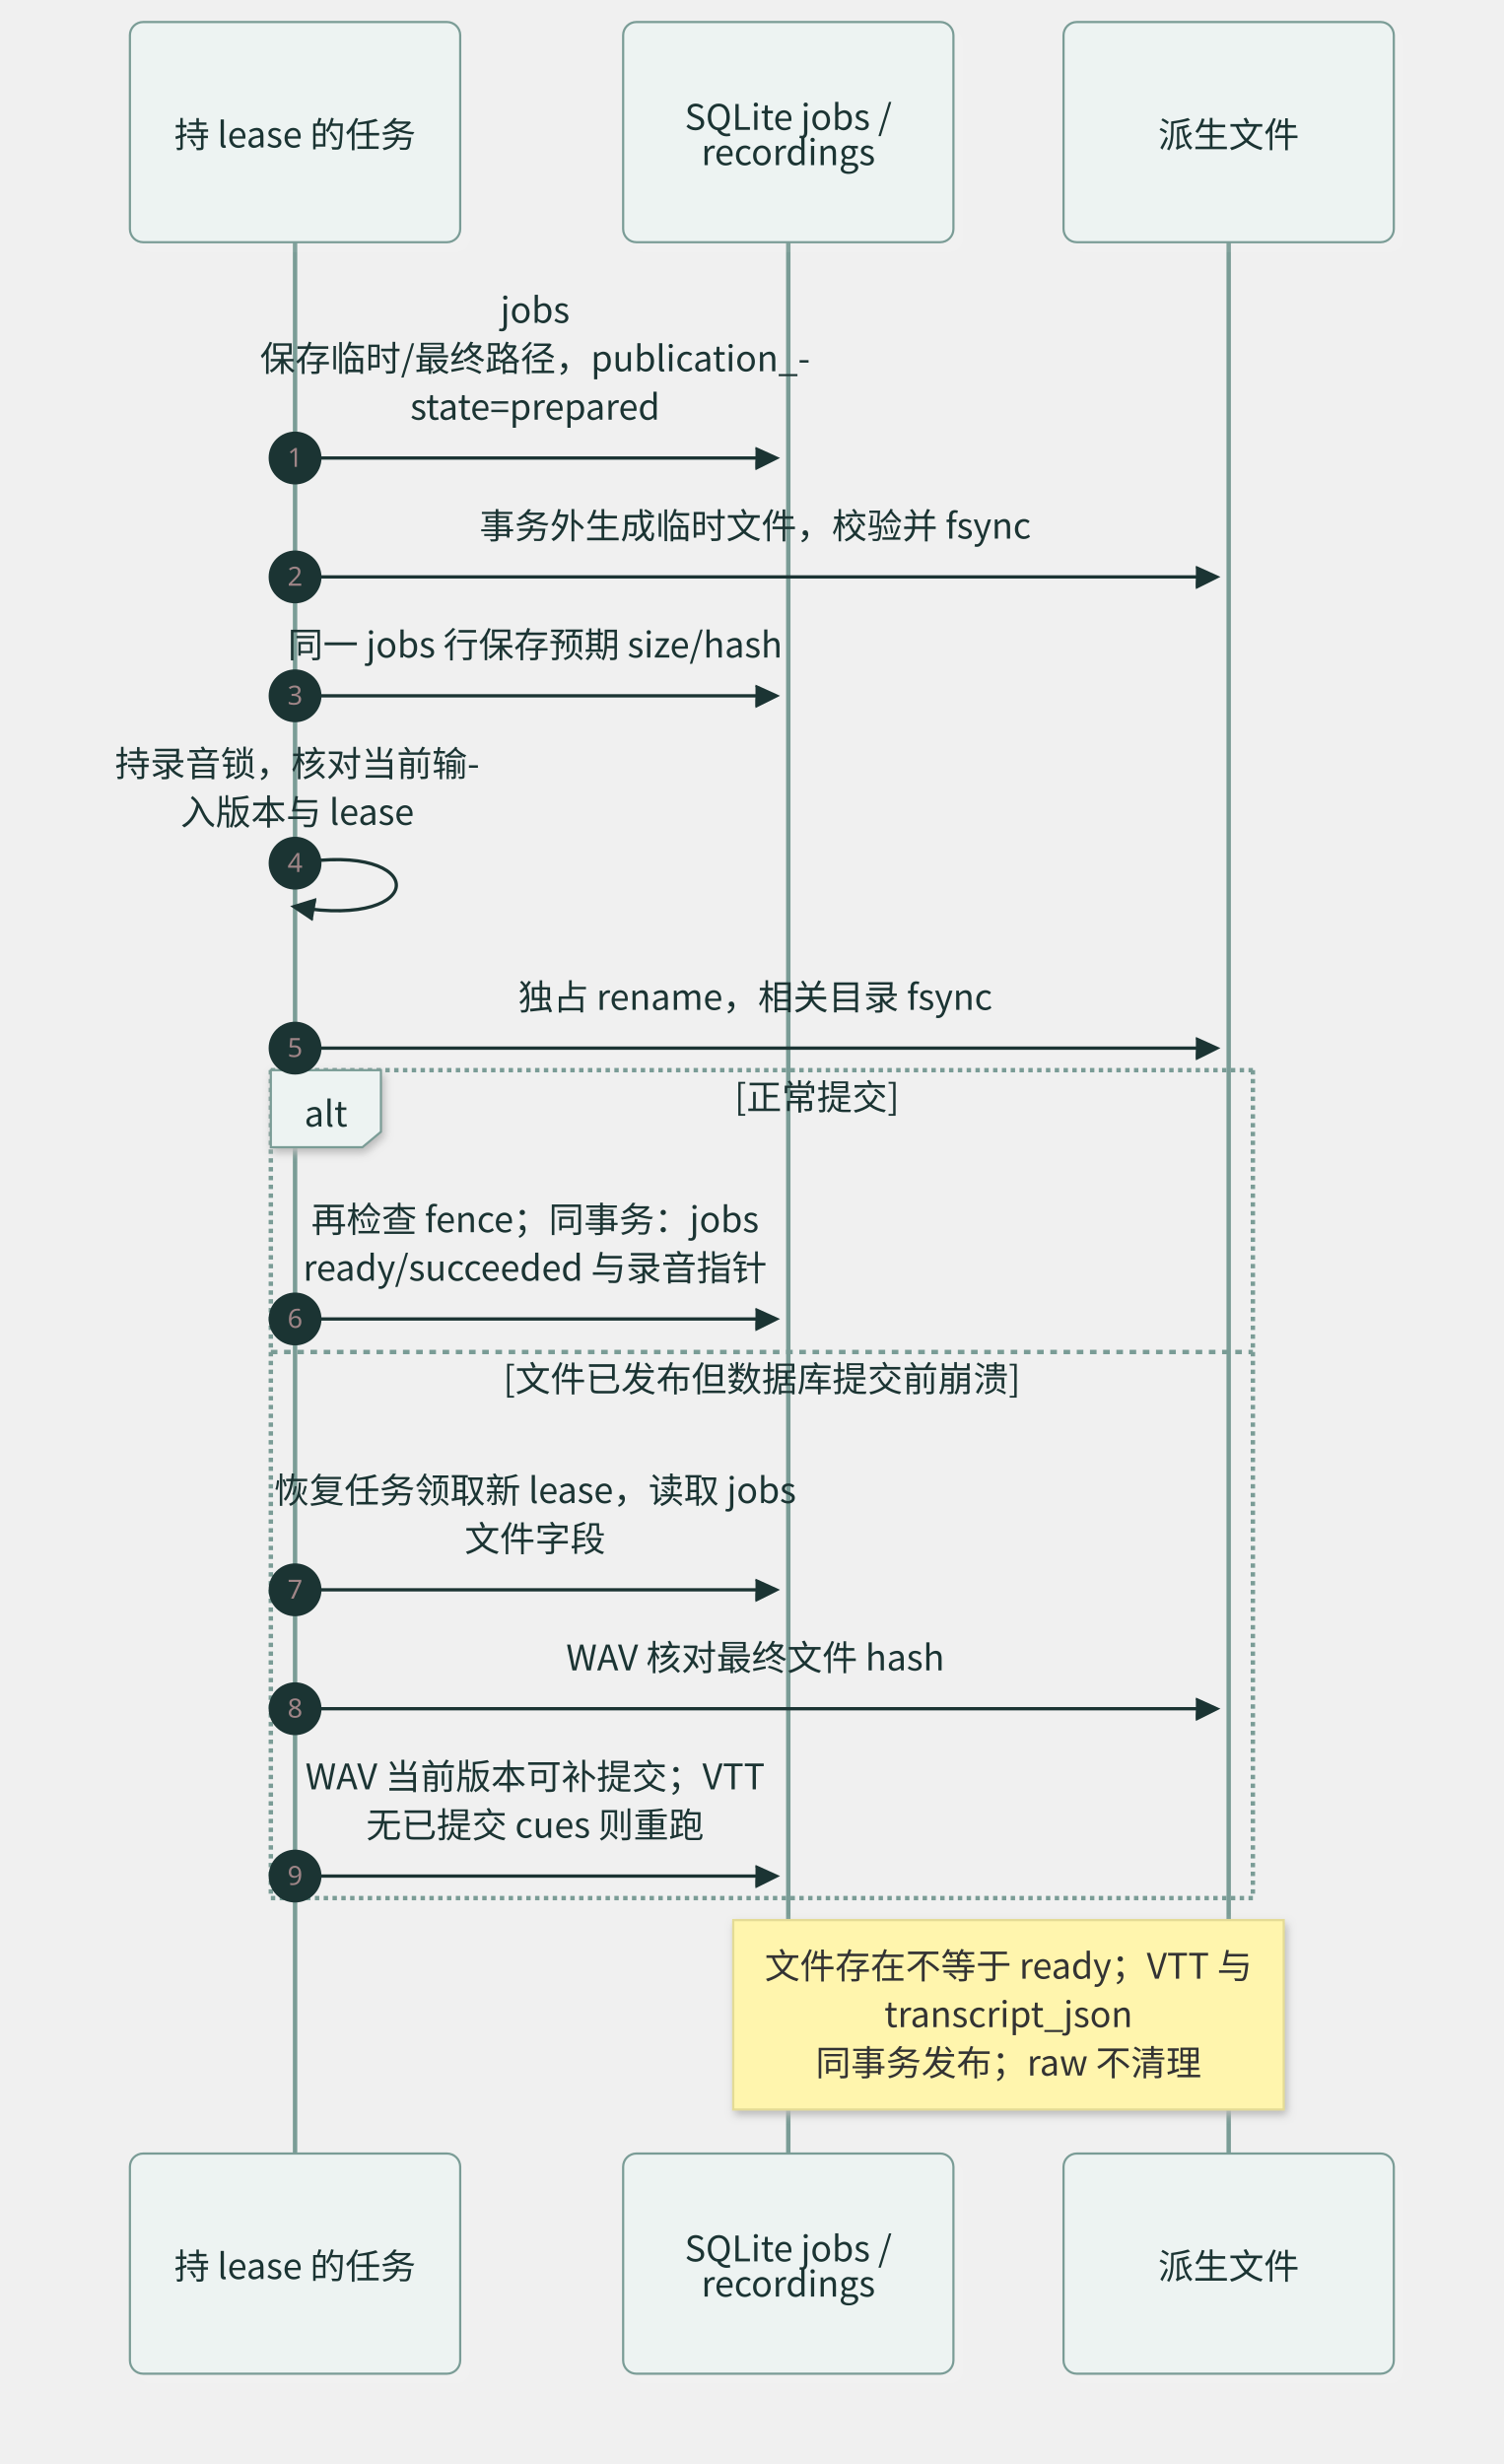
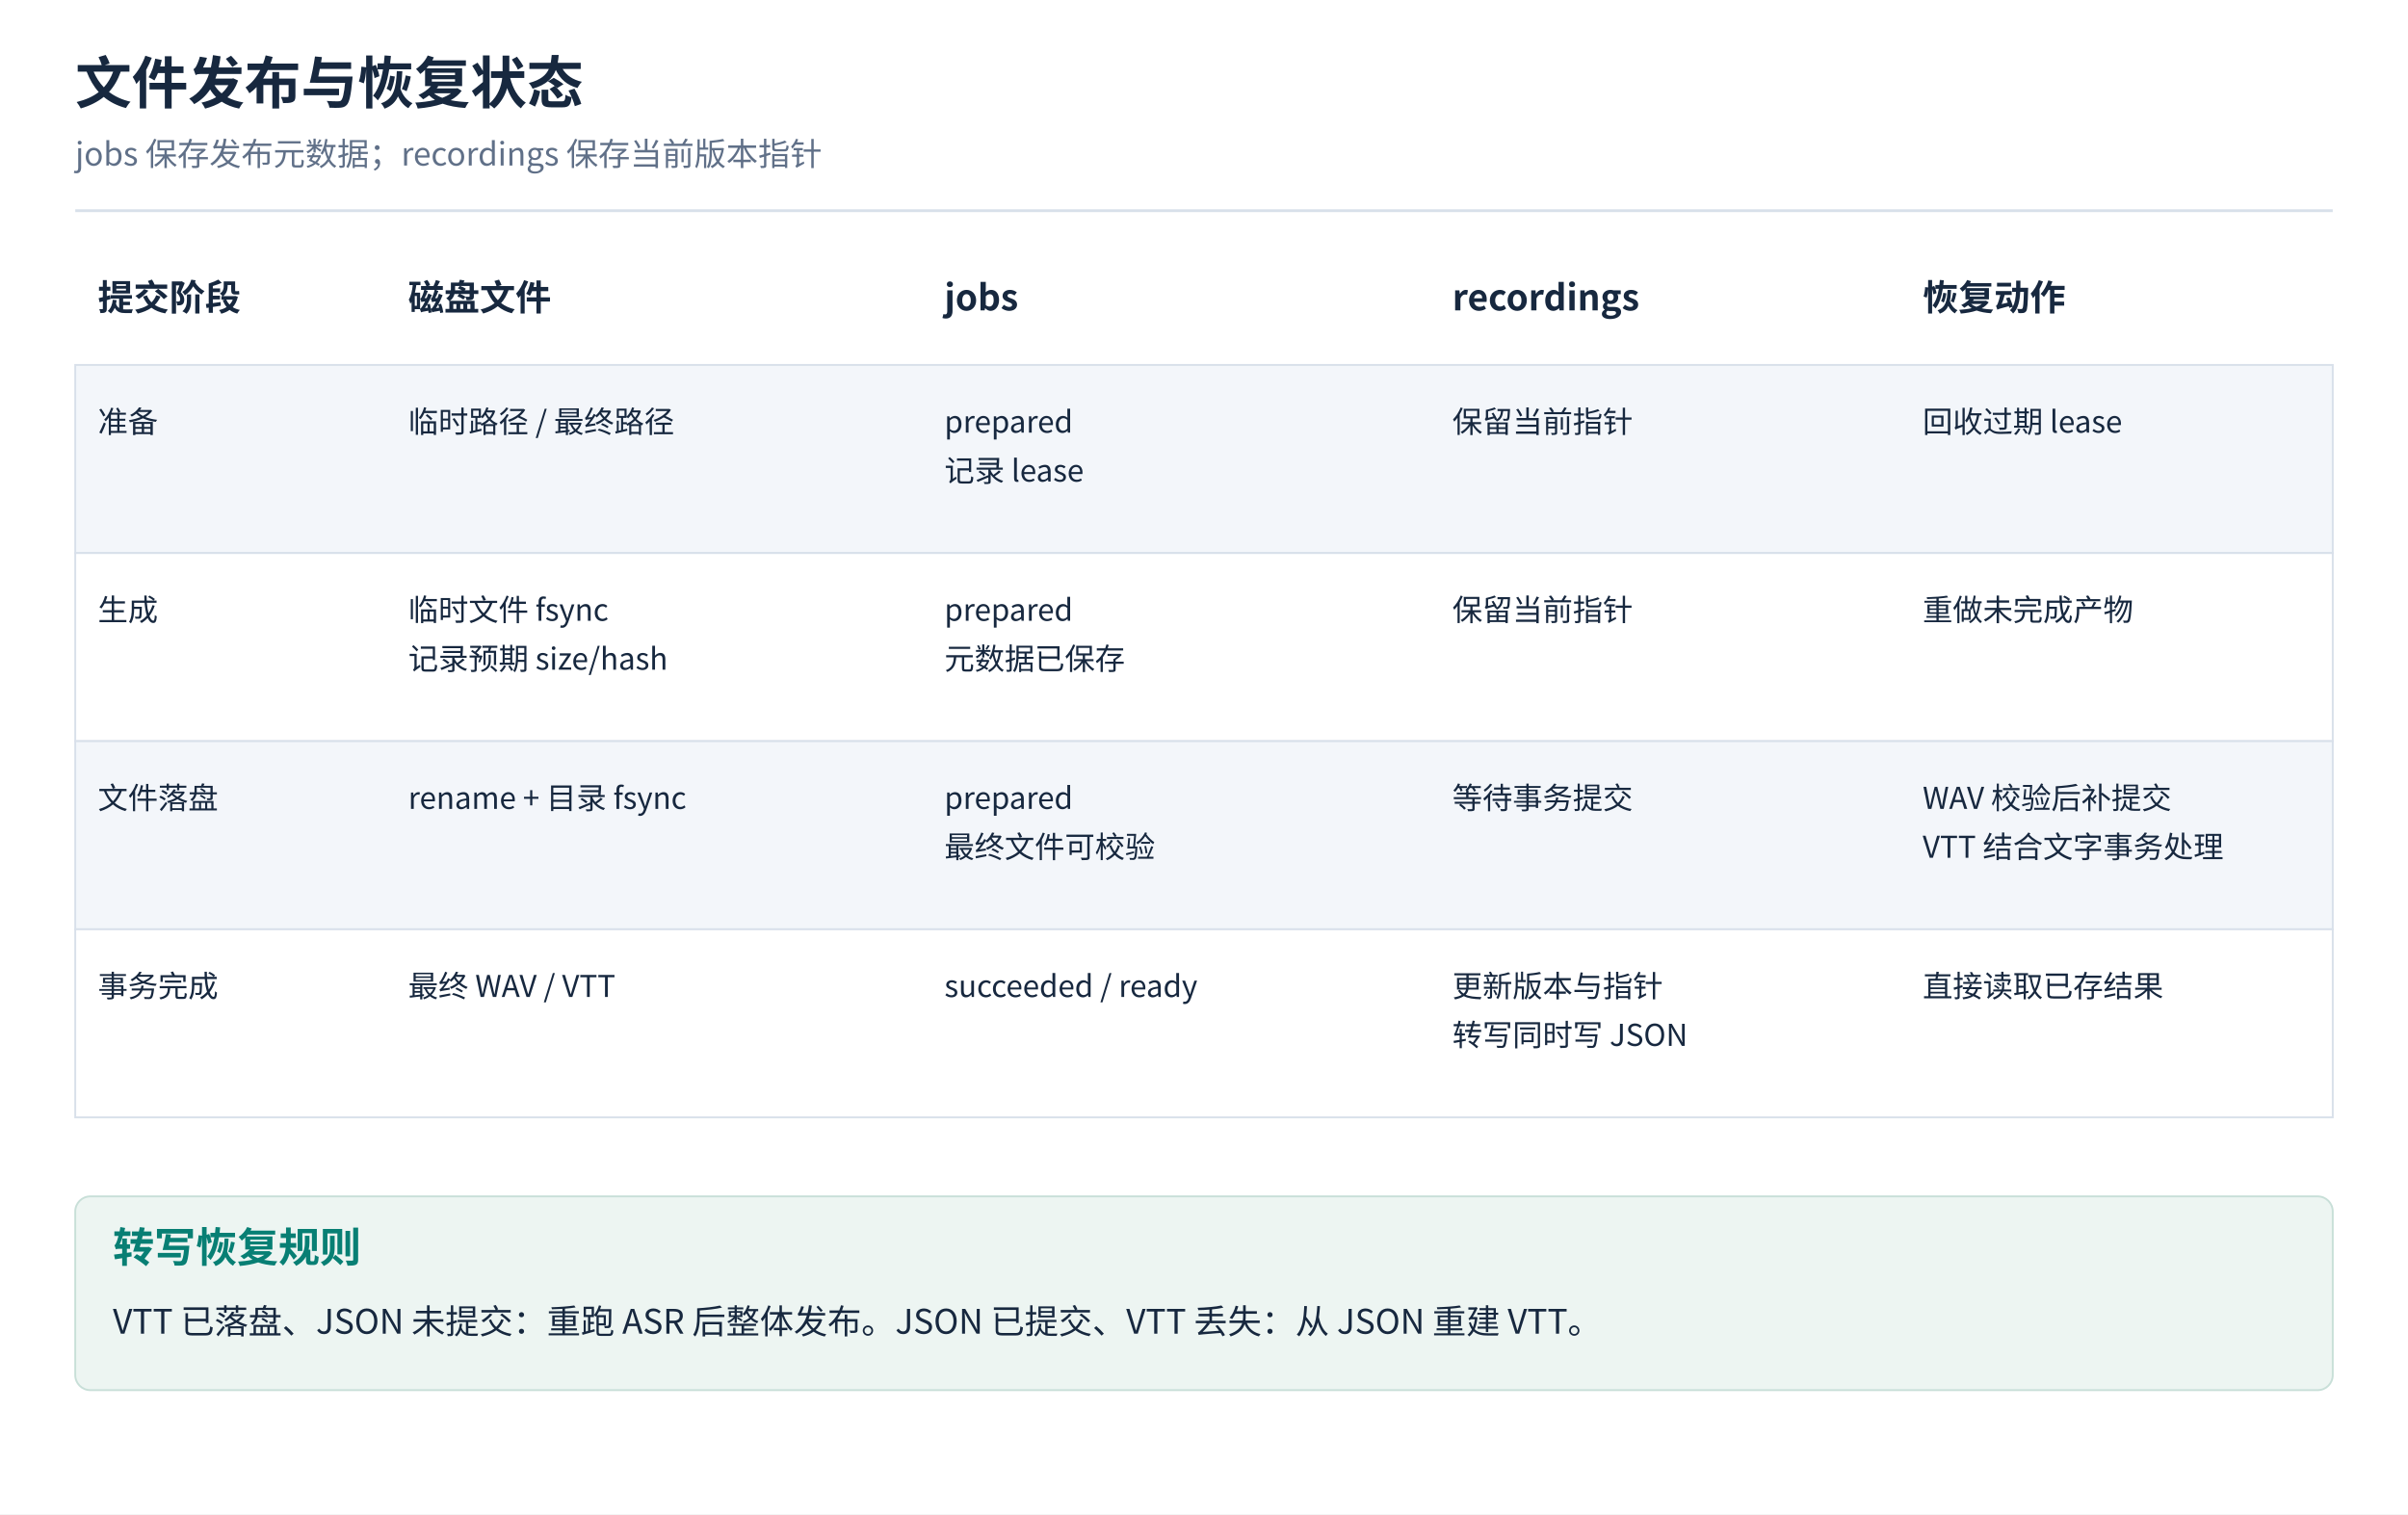
- <svg xmlns="http://www.w3.org/2000/svg" id="my-svg" width="100%" style="max-width: 683px; background-color: white;" viewBox="-59 -10 683 1119" role="graphics-document document" aria-roledescription="sequence">
-   <g>
-     <rect x="424" y="968" fill="#eaeaea" stroke="#666" width="150" height="100" name="F" rx="6" ry="6" class="actor actor-bottom" data-look="neo" filter="url(#my-svg-drop-shadow)" />
-     <text x="499" y="1018" dominant-baseline="central" alignment-baseline="central" class="actor actor-box" style="text-anchor: middle; font-size: 16px; font-weight: 400;">
-       <tspan x="499" dy="0">派生文件</tspan>
-     </text>
+ <svg xmlns="http://www.w3.org/2000/svg" width="1280" height="805" viewBox="0 0 1280 805">
+   <rect width="1280" height="100%" fill="white" />
+   <g font-family="PingFang SC,Microsoft YaHei,Noto Sans CJK SC,Arial,sans-serif">
+     <text x="40" y="55" font-size="30" font-weight="600" fill="#17283f">文件发布与恢复状态</text>
+     <text x="40" y="88" font-size="17" font-weight="400" fill="#607088">jobs 保存发布元数据；recordings 保存当前版本指针</text>
+     <line x1="40" y1="112" x2="1240" y2="112" stroke="#d8e0ea" stroke-width="1.5" />
+     <text x="52" y="165" font-size="19" font-weight="600" fill="#17283f">提交阶段</text>
+     <text x="217" y="165" font-size="19" font-weight="600" fill="#17283f">磁盘文件</text>
+     <text x="502" y="165" font-size="19" font-weight="600" fill="#17283f">jobs</text>
+     <text x="772" y="165" font-size="19" font-weight="600" fill="#17283f">recordings</text>
+     <text x="1022" y="165" font-size="19" font-weight="600" fill="#17283f">恢复动作</text>
+     <rect x="40" y="194" width="1200" height="100" rx="0" fill="#f3f6fa" stroke="#d8e0ea" />
+     <text x="52" y="230" font-size="16" font-weight="400" fill="#17283f">准备</text>
+     <text x="217" y="230" font-size="16" font-weight="400" fill="#17283f">临时路径 / 最终路径</text>
+     <text x="502" y="230" font-size="16" font-weight="400" fill="#17283f">prepared</text>
+     <text x="502" y="256" font-size="16" font-weight="400" fill="#17283f">记录 lease</text>
+     <text x="772" y="230" font-size="16" font-weight="400" fill="#17283f">保留当前指针</text>
+     <text x="1022" y="230" font-size="16" font-weight="400" fill="#17283f">回收过期 lease</text>
+     <rect x="40" y="294" width="1200" height="100" rx="0" fill="white" stroke="#d8e0ea" />
+     <text x="52" y="330" font-size="16" font-weight="400" fill="#17283f">生成</text>
+     <text x="217" y="330" font-size="16" font-weight="400" fill="#17283f">临时文件 fsync</text>
+     <text x="217" y="356" font-size="16" font-weight="400" fill="#17283f">记录预期 size/hash</text>
+     <text x="502" y="330" font-size="16" font-weight="400" fill="#17283f">prepared</text>
+     <text x="502" y="356" font-size="16" font-weight="400" fill="#17283f">元数据已保存</text>
+     <text x="772" y="330" font-size="16" font-weight="400" fill="#17283f">保留当前指针</text>
+     <text x="1022" y="330" font-size="16" font-weight="400" fill="#17283f">重做未完成产物</text>
+     <rect x="40" y="394" width="1200" height="100" rx="0" fill="#f3f6fa" stroke="#d8e0ea" />
+     <text x="52" y="430" font-size="16" font-weight="400" fill="#17283f">文件落盘</text>
+     <text x="217" y="430" font-size="16" font-weight="400" fill="#17283f">rename + 目录 fsync</text>
+     <text x="502" y="430" font-size="16" font-weight="400" fill="#17283f">prepared</text>
+     <text x="502" y="456" font-size="16" font-weight="400" fill="#17283f">最终文件可校验</text>
+     <text x="772" y="430" font-size="16" font-weight="400" fill="#17283f">等待事务提交</text>
+     <text x="1022" y="430" font-size="16" font-weight="400" fill="#17283f">WAV 校验后补提交</text>
+     <text x="1022" y="456" font-size="16" font-weight="400" fill="#17283f">VTT 结合文字事务处理</text>
+     <rect x="40" y="494" width="1200" height="100" rx="0" fill="white" stroke="#d8e0ea" />
+     <text x="52" y="530" font-size="16" font-weight="400" fill="#17283f">事务完成</text>
+     <text x="217" y="530" font-size="16" font-weight="400" fill="#17283f">最终 WAV / VTT</text>
+     <text x="502" y="530" font-size="16" font-weight="400" fill="#17283f">succeeded / ready</text>
+     <text x="772" y="530" font-size="16" font-weight="400" fill="#17283f">更新版本与指针</text>
+     <text x="772" y="556" font-size="16" font-weight="400" fill="#17283f">转写同时写 JSON</text>
+     <text x="1022" y="530" font-size="16" font-weight="400" fill="#17283f">直接读取已存结果</text>
+     <rect x="40" y="636" width="1200" height="103" rx="8" fill="#edf5f2" stroke="#c8dfd8" />
+     <text x="60" y="671" font-size="22" font-weight="600" fill="#087f74">转写恢复规则</text>
+     <text x="60" y="709" font-size="18" font-weight="400" fill="#17283f">VTT 已落盘、JSON 未提交：重跑 ASR 后整体发布。JSON 已提交、VTT 丢失：从 JSON 重建 VTT。</text>
  </g>
-   <g>
-     <rect x="224" y="968" fill="#eaeaea" stroke="#666" width="150" height="100" name="B" rx="6" ry="6" class="actor actor-bottom" data-look="neo" filter="url(#my-svg-drop-shadow)" />
-     <text x="299" y="1018" dominant-baseline="central" alignment-baseline="central" class="actor actor-box" style="text-anchor: middle; font-size: 16px; font-weight: 400;">
-       <tspan x="299" dy="-8">SQLite jobs /</tspan>
-     </text>
-     <text x="299" y="1018" dominant-baseline="central" alignment-baseline="central" class="actor actor-box" style="text-anchor: middle; font-size: 16px; font-weight: 400;">
-       <tspan x="299" dy="8">recordings</tspan>
-     </text>
-   </g>
-   <g>
-     <rect x="0" y="968" fill="#eaeaea" stroke="#666" width="150" height="100" name="J" rx="6" ry="6" class="actor actor-bottom" data-look="neo" filter="url(#my-svg-drop-shadow)" />
-     <text x="75" y="1018" dominant-baseline="central" alignment-baseline="central" class="actor actor-box" style="text-anchor: middle; font-size: 16px; font-weight: 400;">
-       <tspan x="75" dy="0">持 lease 的任务</tspan>
-     </text>
-   </g>
-   <g>
-     <line id="actor2" x1="499" y1="100" x2="499" y2="968" class="actor-line 200" stroke-width="0.5px" stroke="#999" name="F" data-et="life-line" data-id="F" />
-     <g id="root-2" data-look="neo" data-et="participant" data-type="participant" data-id="F">
-       <rect x="424" y="0" fill="#eaeaea" stroke="#666" width="150" height="100" name="F" rx="6" ry="6" class="actor actor-top" data-look="neo" filter="url(#my-svg-drop-shadow)" />
-       <text x="499" y="50" dominant-baseline="central" alignment-baseline="central" class="actor actor-box" style="text-anchor: middle; font-size: 16px; font-weight: 400;">
-         <tspan x="499" dy="0">派生文件</tspan>
-       </text>
-     </g>
-   </g>
-   <g>
-     <line id="actor1" x1="299" y1="100" x2="299" y2="968" class="actor-line 200" stroke-width="0.5px" stroke="#999" name="B" data-et="life-line" data-id="B" />
-     <g id="root-1" data-look="neo" data-et="participant" data-type="participant" data-id="B">
-       <rect x="224" y="0" fill="#eaeaea" stroke="#666" width="150" height="100" name="B" rx="6" ry="6" class="actor actor-top" data-look="neo" filter="url(#my-svg-drop-shadow)" />
-       <text x="299" y="50" dominant-baseline="central" alignment-baseline="central" class="actor actor-box" style="text-anchor: middle; font-size: 16px; font-weight: 400;">
-         <tspan x="299" dy="-8">SQLite jobs /</tspan>
-       </text>
-       <text x="299" y="50" dominant-baseline="central" alignment-baseline="central" class="actor actor-box" style="text-anchor: middle; font-size: 16px; font-weight: 400;">
-         <tspan x="299" dy="8">recordings</tspan>
-       </text>
-     </g>
-   </g>
-   <g>
-     <line id="actor0" x1="75" y1="100" x2="75" y2="968" class="actor-line 200" stroke-width="0.5px" stroke="#999" name="J" data-et="life-line" data-id="J" />
-     <g id="root-0" data-look="neo" data-et="participant" data-type="participant" data-id="J">
-       <rect x="0" y="0" fill="#eaeaea" stroke="#666" width="150" height="100" name="J" rx="6" ry="6" class="actor actor-top" data-look="neo" filter="url(#my-svg-drop-shadow)" />
-       <text x="75" y="50" dominant-baseline="central" alignment-baseline="central" class="actor actor-box" style="text-anchor: middle; font-size: 16px; font-weight: 400;">
-         <tspan x="75" dy="0">持 lease 的任务</tspan>
-       </text>
-     </g>
-   </g>
-   <style>#my-svg{font-family:PingFang SC,Microsoft YaHei,Noto Sans CJK SC,Arial,sans-serif;font-size:16px;fill:#1b3433;}@keyframes edge-animation-frame{from{stroke-dashoffset:0;}}@keyframes dash{to{stroke-dashoffset:0;}}#my-svg .edge-animation-slow{stroke-dasharray:9,5!important;stroke-dashoffset:900;animation:dash 50s linear infinite;stroke-linecap:round;}#my-svg .edge-animation-fast{stroke-dasharray:9,5!important;stroke-dashoffset:900;animation:dash 20s linear infinite;stroke-linecap:round;}#my-svg .error-icon{fill:#ffffff;}#my-svg .error-text{fill:#000000;stroke:#000000;}#my-svg .edge-thickness-normal{stroke-width:1px;}#my-svg .edge-thickness-thick{stroke-width:3.5px;}#my-svg .edge-pattern-solid{stroke-dasharray:0;}#my-svg .edge-thickness-invisible{stroke-width:0;fill:none;}#my-svg .edge-pattern-dashed{stroke-dasharray:3;}#my-svg .edge-pattern-dotted{stroke-dasharray:2;}#my-svg .marker{fill:#607a78;stroke:#607a78;}#my-svg .marker.cross{stroke:#607a78;}#my-svg svg{font-family:PingFang SC,Microsoft YaHei,Noto Sans CJK SC,Arial,sans-serif;font-size:16px;}#my-svg p{margin:0;}#my-svg .actor{stroke:#7a9c96;fill:#edf3f2;stroke-width:1;}#my-svg rect.actor.outer-path[data-look="neo"]{filter:drop-shadow( 1px 2px 2px rgba(185,185,185,1));}#my-svg rect.note[data-look="neo"]{stroke:hsl(52.683, 60%, 73.922%);fill:#fff5ad;filter:drop-shadow( 1px 2px 2px rgba(185,185,185,1));}#my-svg text.actor&gt;tspan{fill:#1b3433;stroke:none;}#my-svg .actor-line{stroke:#7a9c96;}#my-svg .innerArc{stroke-width:1.5;stroke-dasharray:none;}#my-svg .messageLine0{stroke-width:1.5;stroke-dasharray:none;stroke:#1b3433;}#my-svg .messageLine1{stroke-width:1.5;stroke-dasharray:2,2;stroke:#1b3433;}#my-svg [id$="-arrowhead"] path{fill:#1b3433;stroke:#1b3433;}#my-svg .sequenceNumber{fill:#9f8587;}#my-svg [id$="-sequencenumber"]{fill:#1b3433;}#my-svg [id$="-crosshead"] path{fill:#1b3433;stroke:#1b3433;}#my-svg .messageText{fill:#1b3433;stroke:none;}#my-svg .labelBox{stroke:#7a9c96;fill:#edf3f2;filter:drop-shadow( 1px 2px 2px rgba(185,185,185,1));}#my-svg .labelText,#my-svg .labelText&gt;tspan{fill:#1b3433;stroke:none;}#my-svg .loopText,#my-svg .loopText&gt;tspan{fill:#1b3433;stroke:none;}#my-svg .sectionTitle,#my-svg .sectionTitle&gt;tspan{fill:#1b3433;stroke:none;}#my-svg .loopLine{stroke-width:2px;stroke-dasharray:2,2;stroke:#7a9c96;fill:#7a9c96;}#my-svg .note{stroke:hsl(52.683, 60%, 73.922%);fill:#fff5ad;}#my-svg .noteText,#my-svg .noteText&gt;tspan{fill:#333;stroke:none;}#my-svg .activation0{fill:#f4f7f9;stroke:hsl(204, 29.412%, 86.667%);}#my-svg .activation1{fill:#f4f7f9;stroke:hsl(204, 29.412%, 86.667%);}#my-svg .activation2{fill:#f4f7f9;stroke:hsl(204, 29.412%, 86.667%);}#my-svg .actorPopupMenu{position:absolute;}#my-svg .actorPopupMenuPanel{position:absolute;fill:#edf3f2;box-shadow:0px 8px 16px 0px rgba(0,0,0,0.2);filter:drop-shadow(3px 5px 2px rgb(0 0 0 / 0.4));}#my-svg .actor-man circle,#my-svg line{fill:#edf3f2;stroke-width:2px;}#my-svg g rect.rect{filter:drop-shadow( 1px 2px 2px rgba(185,185,185,1));stroke:#7a9c96;}#my-svg .node .neo-node{stroke:#7a9c96;}#my-svg [data-look="neo"].node rect,#my-svg [data-look="neo"].cluster rect,#my-svg [data-look="neo"].node polygon{stroke:url(#my-svg-gradient);filter:drop-shadow( 1px 2px 2px rgba(185,185,185,1));}#my-svg [data-look="neo"].swimlane.cluster rect{filter:none;}#my-svg [data-look="neo"].node path{stroke:url(#my-svg-gradient);stroke-width:1px;}#my-svg [data-look="neo"].node .outer-path{filter:drop-shadow( 1px 2px 2px rgba(185,185,185,1));}#my-svg [data-look="neo"].node .neo-line path{stroke:#7a9c96;filter:none;}#my-svg [data-look="neo"].node circle{stroke:url(#my-svg-gradient);filter:drop-shadow( 1px 2px 2px rgba(185,185,185,1));}#my-svg [data-look="neo"].node circle .state-start{fill:#000000;}#my-svg [data-look="neo"].icon-shape .icon{fill:url(#my-svg-gradient);filter:drop-shadow( 1px 2px 2px rgba(185,185,185,1));}#my-svg [data-look="neo"].icon-shape .icon-neo path{stroke:url(#my-svg-gradient);filter:drop-shadow( 1px 2px 2px rgba(185,185,185,1));}#my-svg :root{--mermaid-font-family:"trebuchet ms",verdana,arial,sans-serif;}</style>
-   <g />
-   <defs>
-     <symbol id="my-svg-computer" width="24" height="24">
-       <path transform="scale(.5)" d="M2 2v13h20v-13h-20zm18 11h-16v-9h16v9zm-10.228 6l.466-1h3.524l.467 1h-4.457zm14.228 3h-24l2-6h2.104l-1.33 4h18.45l-1.297-4h2.073l2 6zm-5-10h-14v-7h14v7z" />
-     </symbol>
-   </defs>
-   <defs>
-     <symbol id="my-svg-database" fill-rule="evenodd" clip-rule="evenodd">
-       <path transform="scale(.5)" d="M12.258.001l.256.004.255.005.253.008.251.01.249.012.247.015.246.016.242.019.241.02.239.023.236.024.233.027.231.028.229.031.225.032.223.034.22.036.217.038.214.04.211.041.208.043.205.045.201.046.198.048.194.05.191.051.187.053.183.054.18.056.175.057.172.059.168.06.163.061.16.063.155.064.15.066.074.033.073.033.071.034.07.034.069.035.068.035.067.035.066.035.064.036.064.036.062.036.06.036.06.037.058.037.058.037.055.038.055.038.053.038.052.038.051.039.05.039.048.039.047.039.045.04.044.04.043.04.041.04.04.041.039.041.037.041.036.041.034.041.033.042.032.042.03.042.029.042.027.042.026.043.024.043.023.043.021.043.02.043.018.044.017.043.015.044.013.044.012.044.011.045.009.044.007.045.006.045.004.045.002.045.001.045v17l-.001.045-.002.045-.004.045-.006.045-.007.045-.009.044-.011.045-.012.044-.013.044-.015.044-.017.043-.018.044-.02.043-.021.043-.023.043-.024.043-.026.043-.027.042-.029.042-.03.042-.032.042-.033.042-.034.041-.036.041-.037.041-.039.041-.04.041-.041.04-.043.04-.044.04-.045.04-.047.039-.048.039-.05.039-.051.039-.052.038-.053.038-.055.038-.055.038-.058.037-.058.037-.06.037-.06.036-.062.036-.064.036-.064.036-.066.035-.067.035-.068.035-.069.035-.07.034-.071.034-.073.033-.074.033-.15.066-.155.064-.16.063-.163.061-.168.06-.172.059-.175.057-.18.056-.183.054-.187.053-.191.051-.194.05-.198.048-.201.046-.205.045-.208.043-.211.041-.214.04-.217.038-.22.036-.223.034-.225.032-.229.031-.231.028-.233.027-.236.024-.239.023-.241.02-.242.019-.246.016-.247.015-.249.012-.251.01-.253.008-.255.005-.256.004-.258.001-.258-.001-.256-.004-.255-.005-.253-.008-.251-.01-.249-.012-.247-.015-.245-.016-.243-.019-.241-.02-.238-.023-.236-.024-.234-.027-.231-.028-.228-.031-.226-.032-.223-.034-.22-.036-.217-.038-.214-.04-.211-.041-.208-.043-.204-.045-.201-.046-.198-.048-.195-.05-.19-.051-.187-.053-.184-.054-.179-.056-.176-.057-.172-.059-.167-.06-.164-.061-.159-.063-.155-.064-.151-.066-.074-.033-.072-.033-.072-.034-.07-.034-.069-.035-.068-.035-.067-.035-.066-.035-.064-.036-.063-.036-.062-.036-.061-.036-.06-.037-.058-.037-.057-.037-.056-.038-.055-.038-.053-.038-.052-.038-.051-.039-.049-.039-.049-.039-.046-.039-.046-.04-.044-.04-.043-.04-.041-.04-.04-.041-.039-.041-.037-.041-.036-.041-.034-.041-.033-.042-.032-.042-.03-.042-.029-.042-.027-.042-.026-.043-.024-.043-.023-.043-.021-.043-.02-.043-.018-.044-.017-.043-.015-.044-.013-.044-.012-.044-.011-.045-.009-.044-.007-.045-.006-.045-.004-.045-.002-.045-.001-.045v-17l.001-.045.002-.045.004-.045.006-.045.007-.045.009-.044.011-.045.012-.044.013-.044.015-.044.017-.043.018-.044.02-.043.021-.043.023-.043.024-.043.026-.043.027-.042.029-.042.03-.042.032-.042.033-.042.034-.041.036-.041.037-.041.039-.041.04-.041.041-.04.043-.04.044-.04.046-.04.046-.039.049-.039.049-.039.051-.039.052-.038.053-.038.055-.038.056-.038.057-.037.058-.037.06-.037.061-.036.062-.036.063-.036.064-.036.066-.035.067-.035.068-.035.069-.035.07-.034.072-.034.072-.033.074-.033.151-.066.155-.064.159-.063.164-.061.167-.06.172-.059.176-.057.179-.056.184-.054.187-.053.19-.051.195-.05.198-.048.201-.046.204-.045.208-.043.211-.041.214-.04.217-.038.22-.036.223-.034.226-.032.228-.031.231-.028.234-.027.236-.024.238-.023.241-.02.243-.019.245-.016.247-.015.249-.012.251-.01.253-.008.255-.005.256-.004.258-.001.258.001zm-9.258 20.499v.01l.001.021.003.021.004.022.005.021.006.022.007.022.009.023.01.022.011.023.012.023.013.023.015.023.016.024.017.023.018.024.019.024.021.024.022.025.023.024.024.025.052.049.056.05.061.051.066.051.07.051.075.051.079.052.084.052.088.052.092.052.097.052.102.051.105.052.11.052.114.051.119.051.123.051.127.05.131.05.135.05.139.048.144.049.147.047.152.047.155.047.16.045.163.045.167.043.171.043.176.041.178.041.183.039.187.039.19.037.194.035.197.035.202.033.204.031.209.03.212.029.216.027.219.025.222.024.226.021.23.02.233.018.236.016.24.015.243.012.246.01.249.008.253.005.256.004.259.001.26-.001.257-.004.254-.005.25-.008.247-.011.244-.012.241-.014.237-.016.233-.018.231-.021.226-.021.224-.024.22-.026.216-.027.212-.028.21-.031.205-.031.202-.034.198-.034.194-.036.191-.037.187-.039.183-.04.179-.04.175-.042.172-.043.168-.044.163-.045.16-.046.155-.046.152-.047.148-.048.143-.049.139-.049.136-.05.131-.05.126-.05.123-.051.118-.052.114-.051.11-.052.106-.052.101-.052.096-.052.092-.052.088-.053.083-.051.079-.052.074-.052.07-.051.065-.051.06-.051.056-.05.051-.05.023-.024.023-.025.021-.024.02-.024.019-.024.018-.024.017-.024.015-.023.014-.024.013-.023.012-.023.01-.023.01-.022.008-.022.006-.022.006-.022.004-.022.004-.021.001-.021.001-.021v-4.127l-.077.055-.08.053-.083.054-.085.053-.087.052-.09.052-.093.051-.095.05-.097.05-.1.049-.102.049-.105.048-.106.047-.109.047-.111.046-.114.045-.115.045-.118.044-.12.043-.122.042-.124.042-.126.041-.128.04-.13.04-.132.038-.134.038-.135.037-.138.037-.139.035-.142.035-.143.034-.144.033-.147.032-.148.031-.15.03-.151.03-.153.029-.154.027-.156.027-.158.026-.159.025-.161.024-.162.023-.163.022-.165.021-.166.02-.167.019-.169.018-.169.017-.171.016-.173.015-.173.014-.175.013-.175.012-.177.011-.178.01-.179.008-.179.008-.181.006-.182.005-.182.004-.184.003-.184.002h-.37l-.184-.002-.184-.003-.182-.004-.182-.005-.181-.006-.179-.008-.179-.008-.178-.01-.176-.011-.176-.012-.175-.013-.173-.014-.172-.015-.171-.016-.17-.017-.169-.018-.167-.019-.166-.02-.165-.021-.163-.022-.162-.023-.161-.024-.159-.025-.157-.026-.156-.027-.155-.027-.153-.029-.151-.03-.15-.03-.148-.031-.146-.032-.145-.033-.143-.034-.141-.035-.14-.035-.137-.037-.136-.037-.134-.038-.132-.038-.13-.04-.128-.04-.126-.041-.124-.042-.122-.042-.12-.044-.117-.043-.116-.045-.113-.045-.112-.046-.109-.047-.106-.047-.105-.048-.102-.049-.1-.049-.097-.05-.095-.05-.093-.052-.09-.051-.087-.052-.085-.053-.083-.054-.08-.054-.077-.054v4.127zm0-5.654v.011l.001.021.003.021.004.021.005.022.006.022.007.022.009.022.01.022.011.023.012.023.013.023.015.024.016.023.017.024.018.024.019.024.021.024.022.024.023.025.024.024.052.05.056.05.061.05.066.051.07.051.075.052.079.051.084.052.088.052.092.052.097.052.102.052.105.052.11.051.114.051.119.052.123.05.127.051.131.05.135.049.139.049.144.048.147.048.152.047.155.046.16.045.163.045.167.044.171.042.176.042.178.04.183.04.187.038.19.037.194.036.197.034.202.033.204.032.209.03.212.028.216.027.219.025.222.024.226.022.23.02.233.018.236.016.24.014.243.012.246.01.249.008.253.006.256.003.259.001.26-.001.257-.003.254-.006.25-.008.247-.01.244-.012.241-.015.237-.016.233-.018.231-.02.226-.022.224-.024.22-.025.216-.027.212-.029.21-.03.205-.032.202-.033.198-.035.194-.036.191-.037.187-.039.183-.039.179-.041.175-.042.172-.043.168-.044.163-.045.16-.045.155-.047.152-.047.148-.048.143-.048.139-.05.136-.049.131-.05.126-.051.123-.051.118-.051.114-.052.11-.052.106-.052.101-.052.096-.052.092-.052.088-.052.083-.052.079-.052.074-.051.07-.052.065-.051.06-.05.056-.051.051-.049.023-.025.023-.024.021-.025.02-.024.019-.024.018-.024.017-.024.015-.023.014-.023.013-.024.012-.022.01-.023.01-.023.008-.022.006-.022.006-.022.004-.021.004-.022.001-.021.001-.021v-4.139l-.077.054-.08.054-.083.054-.085.052-.087.053-.09.051-.093.051-.095.051-.097.05-.1.049-.102.049-.105.048-.106.047-.109.047-.111.046-.114.045-.115.044-.118.044-.12.044-.122.042-.124.042-.126.041-.128.04-.13.039-.132.039-.134.038-.135.037-.138.036-.139.036-.142.035-.143.033-.144.033-.147.033-.148.031-.15.03-.151.03-.153.028-.154.028-.156.027-.158.026-.159.025-.161.024-.162.023-.163.022-.165.021-.166.02-.167.019-.169.018-.169.017-.171.016-.173.015-.173.014-.175.013-.175.012-.177.011-.178.009-.179.009-.179.007-.181.007-.182.005-.182.004-.184.003-.184.002h-.37l-.184-.002-.184-.003-.182-.004-.182-.005-.181-.007-.179-.007-.179-.009-.178-.009-.176-.011-.176-.012-.175-.013-.173-.014-.172-.015-.171-.016-.17-.017-.169-.018-.167-.019-.166-.02-.165-.021-.163-.022-.162-.023-.161-.024-.159-.025-.157-.026-.156-.027-.155-.028-.153-.028-.151-.03-.15-.03-.148-.031-.146-.033-.145-.033-.143-.033-.141-.035-.14-.036-.137-.036-.136-.037-.134-.038-.132-.039-.13-.039-.128-.04-.126-.041-.124-.042-.122-.043-.12-.043-.117-.044-.116-.044-.113-.046-.112-.046-.109-.046-.106-.047-.105-.048-.102-.049-.1-.049-.097-.05-.095-.051-.093-.051-.09-.051-.087-.053-.085-.052-.083-.054-.08-.054-.077-.054v4.139zm0-5.666v.011l.001.02.003.022.004.021.005.022.006.021.007.022.009.023.01.022.011.023.012.023.013.023.015.023.016.024.017.024.018.023.019.024.021.025.022.024.023.024.024.025.052.05.056.05.061.05.066.051.07.051.075.052.079.051.084.052.088.052.092.052.097.052.102.052.105.051.11.052.114.051.119.051.123.051.127.05.131.05.135.05.139.049.144.048.147.048.152.047.155.046.16.045.163.045.167.043.171.043.176.042.178.04.183.04.187.038.19.037.194.036.197.034.202.033.204.032.209.03.212.028.216.027.219.025.222.024.226.021.23.02.233.018.236.017.24.014.243.012.246.01.249.008.253.006.256.003.259.001.26-.001.257-.003.254-.006.25-.008.247-.01.244-.013.241-.014.237-.016.233-.018.231-.02.226-.022.224-.024.22-.025.216-.027.212-.029.21-.03.205-.032.202-.033.198-.035.194-.036.191-.037.187-.039.183-.039.179-.041.175-.042.172-.043.168-.044.163-.045.16-.045.155-.047.152-.047.148-.048.143-.049.139-.049.136-.049.131-.051.126-.05.123-.051.118-.052.114-.051.11-.052.106-.052.101-.052.096-.052.092-.052.088-.052.083-.052.079-.052.074-.052.07-.051.065-.051.06-.051.056-.05.051-.049.023-.025.023-.025.021-.024.02-.024.019-.024.018-.024.017-.024.015-.023.014-.024.013-.023.012-.023.01-.022.01-.023.008-.022.006-.022.006-.022.004-.022.004-.021.001-.021.001-.021v-4.153l-.077.054-.08.054-.083.053-.085.053-.087.053-.09.051-.093.051-.095.051-.097.05-.1.049-.102.048-.105.048-.106.048-.109.046-.111.046-.114.046-.115.044-.118.044-.12.043-.122.043-.124.042-.126.041-.128.04-.13.039-.132.039-.134.038-.135.037-.138.036-.139.036-.142.034-.143.034-.144.033-.147.032-.148.032-.15.03-.151.03-.153.028-.154.028-.156.027-.158.026-.159.024-.161.024-.162.023-.163.023-.165.021-.166.02-.167.019-.169.018-.169.017-.171.016-.173.015-.173.014-.175.013-.175.012-.177.01-.178.01-.179.009-.179.007-.181.006-.182.006-.182.004-.184.003-.184.001-.185.001-.185-.001-.184-.001-.184-.003-.182-.004-.182-.006-.181-.006-.179-.007-.179-.009-.178-.01-.176-.01-.176-.012-.175-.013-.173-.014-.172-.015-.171-.016-.17-.017-.169-.018-.167-.019-.166-.02-.165-.021-.163-.023-.162-.023-.161-.024-.159-.024-.157-.026-.156-.027-.155-.028-.153-.028-.151-.03-.15-.03-.148-.032-.146-.032-.145-.033-.143-.034-.141-.034-.14-.036-.137-.036-.136-.037-.134-.038-.132-.039-.13-.039-.128-.041-.126-.041-.124-.041-.122-.043-.12-.043-.117-.044-.116-.044-.113-.046-.112-.046-.109-.046-.106-.048-.105-.048-.102-.048-.1-.05-.097-.049-.095-.051-.093-.051-.09-.052-.087-.052-.085-.053-.083-.053-.08-.054-.077-.054v4.153zm8.74-8.179l-.257.004-.254.005-.25.008-.247.011-.244.012-.241.014-.237.016-.233.018-.231.021-.226.022-.224.023-.22.026-.216.027-.212.028-.21.031-.205.032-.202.033-.198.034-.194.036-.191.038-.187.038-.183.04-.179.041-.175.042-.172.043-.168.043-.163.045-.16.046-.155.046-.152.048-.148.048-.143.048-.139.049-.136.05-.131.05-.126.051-.123.051-.118.051-.114.052-.11.052-.106.052-.101.052-.096.052-.092.052-.088.052-.083.052-.079.052-.074.051-.07.052-.065.051-.06.05-.056.05-.051.05-.023.025-.023.024-.021.024-.02.025-.019.024-.018.024-.017.023-.015.024-.014.023-.013.023-.012.023-.01.023-.01.022-.008.022-.006.023-.006.021-.004.022-.004.021-.001.021-.001.021.001.021.001.021.004.021.004.022.006.021.006.023.008.022.01.022.01.023.012.023.013.023.014.023.015.024.017.023.018.024.019.024.02.025.021.024.023.024.023.025.051.05.056.05.06.05.065.051.07.052.074.051.079.052.083.052.088.052.092.052.096.052.101.052.106.052.11.052.114.052.118.051.123.051.126.051.131.05.136.05.139.049.143.048.148.048.152.048.155.046.16.046.163.045.168.043.172.043.175.042.179.041.183.04.187.038.191.038.194.036.198.034.202.033.205.032.21.031.212.028.216.027.22.026.224.023.226.022.231.021.233.018.237.016.241.014.244.012.247.011.25.008.254.005.257.004.26.001.26-.001.257-.004.254-.005.25-.008.247-.011.244-.012.241-.014.237-.016.233-.018.231-.021.226-.022.224-.023.22-.026.216-.027.212-.028.21-.031.205-.032.202-.033.198-.034.194-.036.191-.038.187-.038.183-.04.179-.041.175-.042.172-.043.168-.043.163-.045.16-.046.155-.046.152-.048.148-.048.143-.048.139-.049.136-.05.131-.05.126-.051.123-.051.118-.051.114-.052.11-.052.106-.052.101-.052.096-.052.092-.052.088-.052.083-.052.079-.052.074-.051.07-.052.065-.051.06-.05.056-.05.051-.05.023-.025.023-.024.021-.024.02-.025.019-.024.018-.024.017-.023.015-.024.014-.023.013-.023.012-.023.01-.023.01-.022.008-.022.006-.023.006-.021.004-.022.004-.021.001-.021.001-.021-.001-.021-.001-.021-.004-.021-.004-.022-.006-.021-.006-.023-.008-.022-.01-.022-.01-.023-.012-.023-.013-.023-.014-.023-.015-.024-.017-.023-.018-.024-.019-.024-.02-.025-.021-.024-.023-.024-.023-.025-.051-.05-.056-.05-.06-.05-.065-.051-.07-.052-.074-.051-.079-.052-.083-.052-.088-.052-.092-.052-.096-.052-.101-.052-.106-.052-.11-.052-.114-.052-.118-.051-.123-.051-.126-.051-.131-.05-.136-.05-.139-.049-.143-.048-.148-.048-.152-.048-.155-.046-.16-.046-.163-.045-.168-.043-.172-.043-.175-.042-.179-.041-.183-.04-.187-.038-.191-.038-.194-.036-.198-.034-.202-.033-.205-.032-.21-.031-.212-.028-.216-.027-.22-.026-.224-.023-.226-.022-.231-.021-.233-.018-.237-.016-.241-.014-.244-.012-.247-.011-.25-.008-.254-.005-.257-.004-.26-.001-.26.001z" />
-     </symbol>
-   </defs>
-   <defs>
-     <symbol id="my-svg-clock" width="24" height="24">
-       <path transform="scale(.5)" d="M12 2c5.514 0 10 4.486 10 10s-4.486 10-10 10-10-4.486-10-10 4.486-10 10-10zm0-2c-6.627 0-12 5.373-12 12s5.373 12 12 12 12-5.373 12-12-5.373-12-12-12zm5.848 12.459c.202.038.202.333.001.372-1.907.361-6.045 1.111-6.547 1.111-.719 0-1.301-.582-1.301-1.301 0-.512.77-5.447 1.125-7.445.034-.192.312-.181.343.014l.985 6.238 5.394 1.011z" />
-     </symbol>
-   </defs>
-   <defs>
-     <marker id="my-svg-arrowhead" refX="7.9" refY="5" markerUnits="userSpaceOnUse" markerWidth="12" markerHeight="12" orient="auto-start-reverse">
-       <path d="M -1 0 L 10 5 L 0 10 z" />
-     </marker>
-   </defs>
-   <defs>
-     <marker id="my-svg-crosshead" markerWidth="15" markerHeight="8" orient="auto" refX="4" refY="4.5">
-       <path fill="none" stroke="#000000" stroke-width="1pt" d="M 1,2 L 6,7 M 6,2 L 1,7" style="stroke-dasharray: 0, 0;" />
-     </marker>
-   </defs>
-   <defs>
-     <marker id="my-svg-filled-head" refX="15.5" refY="7" markerWidth="20" markerHeight="28" orient="auto">
-       <path d="M 18,7 L9,13 L14,7 L9,1 Z" />
-     </marker>
-   </defs>
-   <defs>
-     <marker id="my-svg-sequencenumber" refX="15" refY="15" markerWidth="60" markerHeight="40" orient="auto">
-       <circle cx="15" cy="15" r="6" />
-     </marker>
-   </defs>
-   <defs>
-     <marker id="my-svg-solidTopArrowHead" refX="7.9" refY="7.25" markerUnits="userSpaceOnUse" markerWidth="12" markerHeight="12" orient="auto-start-reverse">
-       <path d="M 0 0 L 10 8 L 0 8 z" />
-     </marker>
-   </defs>
-   <defs>
-     <marker id="my-svg-solidBottomArrowHead" refX="7.9" refY="0.75" markerUnits="userSpaceOnUse" markerWidth="12" markerHeight="12" orient="auto-start-reverse">
-       <path d="M 0 0 L 10 0 L 0 8 z" />
-     </marker>
-   </defs>
-   <defs>
-     <marker id="my-svg-stickTopArrowHead" refX="7.5" refY="7" markerUnits="userSpaceOnUse" markerWidth="12" markerHeight="12" orient="auto-start-reverse">
-       <path d="M 0 0 L 7 7" stroke="black" stroke-width="1.5" fill="none" />
-     </marker>
-   </defs>
-   <defs>
-     <marker id="my-svg-stickBottomArrowHead" refX="7.5" refY="0" markerUnits="userSpaceOnUse" markerWidth="12" markerHeight="12" orient="auto-start-reverse">
-       <path d="M 0 7 L 7 0" stroke="black" stroke-width="1.5" fill="none" />
-     </marker>
-   </defs>
-   <defs>
-     <filter id="my-svg-drop-shadow" height="130%" width="130%">
-       <feDropShadow dx="4" dy="4" stdDeviation="0" flood-opacity="0.06" flood-color="#FFFFFF" />
-     </filter>
-   </defs>
-   <g data-et="control-structure" data-id="i12">
-     <line x1="64" y1="476" x2="510" y2="476" class="loopLine" />
-     <line x1="510" y1="476" x2="510" y2="852" class="loopLine" />
-     <line x1="64" y1="852" x2="510" y2="852" class="loopLine" />
-     <line x1="64" y1="476" x2="64" y2="852" class="loopLine" />
-     <line x1="64" y1="604" x2="510" y2="604" class="loopLine" style="stroke-dasharray: 3, 3;" />
-     <polygon points="64,476 114,476 114,504 105.6,511 64,511" class="labelBox" />
-     <text x="89" y="496" text-anchor="middle" dominant-baseline="middle" alignment-baseline="middle" class="labelText" style="font-size: 16px; font-weight: 400;">alt</text>
-     <text x="312" y="494" text-anchor="middle" class="loopText" style="font-size: 16px; font-weight: 400;">
-       <tspan x="312">[正常提交]</tspan>
-     </text>
-     <text x="287" y="622" text-anchor="middle" class="sectionTitle" style="font-size: 16px; font-weight: 400;">[文件已发布但数据库提交前崩溃]</text>
-   </g>
-   <g data-et="note" data-id="i13">
-     <rect x="274" y="862" fill="#EDF2AE" stroke="#666" width="250" height="86" class="note" data-look="neo" />
-     <text x="399" y="867" text-anchor="middle" dominant-baseline="middle" alignment-baseline="middle" class="noteText" dy="1em" style="font-size: 16px; font-weight: 400;">
-       <tspan x="399">文件存在不等于 ready；VTT 与</tspan>
-     </text>
-     <text x="399" y="889" text-anchor="middle" dominant-baseline="middle" alignment-baseline="middle" class="noteText" dy="1em" style="font-size: 16px; font-weight: 400;">
-       <tspan x="399">transcript_json</tspan>
-     </text>
-     <text x="399" y="911" text-anchor="middle" dominant-baseline="middle" alignment-baseline="middle" class="noteText" dy="1em" style="font-size: 16px; font-weight: 400;">
-       <tspan x="399">同事务发布；raw 不清理</tspan>
-     </text>
-   </g>
-   <text x="184" y="115" text-anchor="middle" dominant-baseline="middle" alignment-baseline="middle" class="messageText" dy="1em" style="font-size: 16px; font-weight: 400;">jobs</text>
-   <text x="184" y="137" text-anchor="middle" dominant-baseline="middle" alignment-baseline="middle" class="messageText" dy="1em" style="font-size: 16px; font-weight: 400;">保存临时/最终路径，publication_-</text>
-   <text x="184" y="159" text-anchor="middle" dominant-baseline="middle" alignment-baseline="middle" class="messageText" dy="1em" style="font-size: 16px; font-weight: 400;">state=prepared</text>
-   <line x1="82" y1="198" x2="292" y2="198" class="messageLine0" data-et="message" data-id="i1" data-from="J" data-to="B" stroke-width="2" stroke="none" marker-end="url(#my-svg-arrowhead)" style="fill: none;" />
-   <line x1="75" y1="198" x2="75" y2="198" stroke-width="0" marker-start="url(#my-svg-sequencenumber)" />
-   <text x="75" y="202" font-family="sans-serif" font-size="12px" text-anchor="middle" class="sequenceNumber">1</text>
-   <text x="284" y="213" text-anchor="middle" dominant-baseline="middle" alignment-baseline="middle" class="messageText" dy="1em" style="font-size: 16px; font-weight: 400;">事务外生成临时文件，校验并 fsync</text>
-   <line x1="82" y1="252" x2="492" y2="252" class="messageLine0" data-et="message" data-id="i2" data-from="J" data-to="F" stroke-width="2" stroke="none" marker-end="url(#my-svg-arrowhead)" style="fill: none;" />
-   <line x1="75" y1="252" x2="75" y2="252" stroke-width="0" marker-start="url(#my-svg-sequencenumber)" />
-   <text x="75" y="256" font-family="sans-serif" font-size="12px" text-anchor="middle" class="sequenceNumber">2</text>
-   <text x="184" y="267" text-anchor="middle" dominant-baseline="middle" alignment-baseline="middle" class="messageText" dy="1em" style="font-size: 16px; font-weight: 400;">同一 jobs 行保存预期 size/hash</text>
-   <line x1="82" y1="306" x2="292" y2="306" class="messageLine0" data-et="message" data-id="i3" data-from="J" data-to="B" stroke-width="2" stroke="none" marker-end="url(#my-svg-arrowhead)" style="fill: none;" />
-   <line x1="75" y1="306" x2="75" y2="306" stroke-width="0" marker-start="url(#my-svg-sequencenumber)" />
-   <text x="75" y="310" font-family="sans-serif" font-size="12px" text-anchor="middle" class="sequenceNumber">3</text>
-   <text x="76" y="321" text-anchor="middle" dominant-baseline="middle" alignment-baseline="middle" class="messageText" dy="1em" style="font-size: 16px; font-weight: 400;">持录音锁，核对当前输-</text>
-   <text x="76" y="343" text-anchor="middle" dominant-baseline="middle" alignment-baseline="middle" class="messageText" dy="1em" style="font-size: 16px; font-weight: 400;">入版本与 lease</text>
-   <path d="M 76,382 C 136,372 136,412 76,402" class="messageLine0" data-et="message" data-id="i4" data-from="J" data-to="J" stroke-width="2" stroke="none" marker-end="url(#my-svg-arrowhead)" x1="82" style="fill: none;" />
-   <line x1="75" y1="382" x2="75" y2="382" stroke-width="0" marker-start="url(#my-svg-sequencenumber)" />
-   <text x="75" y="386" font-family="sans-serif" font-size="12px" text-anchor="middle" class="sequenceNumber">4</text>
-   <text x="284" y="427" text-anchor="middle" dominant-baseline="middle" alignment-baseline="middle" class="messageText" dy="1em" style="font-size: 16px; font-weight: 400;">独占 rename，相关目录 fsync</text>
-   <line x1="82" y1="466" x2="492" y2="466" class="messageLine0" data-et="message" data-id="i5" data-from="J" data-to="F" stroke-width="2" stroke="none" marker-end="url(#my-svg-arrowhead)" style="fill: none;" />
-   <line x1="75" y1="466" x2="75" y2="466" stroke-width="0" marker-start="url(#my-svg-sequencenumber)" />
-   <text x="75" y="470" font-family="sans-serif" font-size="12px" text-anchor="middle" class="sequenceNumber">5</text>
-   <text x="184" y="528" text-anchor="middle" dominant-baseline="middle" alignment-baseline="middle" class="messageText" dy="1em" style="font-size: 16px; font-weight: 400;">再检查 fence；同事务：jobs</text>
-   <text x="184" y="550" text-anchor="middle" dominant-baseline="middle" alignment-baseline="middle" class="messageText" dy="1em" style="font-size: 16px; font-weight: 400;">ready/succeeded 与录音指针</text>
-   <line x1="82" y1="589" x2="292" y2="589" class="messageLine0" data-et="message" data-id="i7" data-from="J" data-to="B" stroke-width="2" stroke="none" marker-end="url(#my-svg-arrowhead)" style="fill: none;" />
-   <line x1="75" y1="589" x2="75" y2="589" stroke-width="0" marker-start="url(#my-svg-sequencenumber)" />
-   <text x="75" y="593" font-family="sans-serif" font-size="12px" text-anchor="middle" class="sequenceNumber">6</text>
-   <text x="184" y="651" text-anchor="middle" dominant-baseline="middle" alignment-baseline="middle" class="messageText" dy="1em" style="font-size: 16px; font-weight: 400;">恢复任务领取新 lease，读取 jobs</text>
-   <text x="184" y="673" text-anchor="middle" dominant-baseline="middle" alignment-baseline="middle" class="messageText" dy="1em" style="font-size: 16px; font-weight: 400;">文件字段</text>
-   <line x1="82" y1="712" x2="292" y2="712" class="messageLine0" data-et="message" data-id="i9" data-from="J" data-to="B" stroke-width="2" stroke="none" marker-end="url(#my-svg-arrowhead)" style="fill: none;" />
-   <line x1="75" y1="712" x2="75" y2="712" stroke-width="0" marker-start="url(#my-svg-sequencenumber)" />
-   <text x="75" y="716" font-family="sans-serif" font-size="12px" text-anchor="middle" class="sequenceNumber">7</text>
-   <text x="284" y="727" text-anchor="middle" dominant-baseline="middle" alignment-baseline="middle" class="messageText" dy="1em" style="font-size: 16px; font-weight: 400;">WAV 核对最终文件 hash</text>
-   <line x1="82" y1="766" x2="492" y2="766" class="messageLine0" data-et="message" data-id="i10" data-from="J" data-to="F" stroke-width="2" stroke="none" marker-end="url(#my-svg-arrowhead)" style="fill: none;" />
-   <line x1="75" y1="766" x2="75" y2="766" stroke-width="0" marker-start="url(#my-svg-sequencenumber)" />
-   <text x="75" y="770" font-family="sans-serif" font-size="12px" text-anchor="middle" class="sequenceNumber">8</text>
-   <text x="184" y="781" text-anchor="middle" dominant-baseline="middle" alignment-baseline="middle" class="messageText" dy="1em" style="font-size: 16px; font-weight: 400;">WAV 当前版本可补提交；VTT</text>
-   <text x="184" y="803" text-anchor="middle" dominant-baseline="middle" alignment-baseline="middle" class="messageText" dy="1em" style="font-size: 16px; font-weight: 400;">无已提交 cues 则重跑</text>
-   <line x1="82" y1="842" x2="292" y2="842" class="messageLine0" data-et="message" data-id="i11" data-from="J" data-to="B" stroke-width="2" stroke="none" marker-end="url(#my-svg-arrowhead)" style="fill: none;" />
-   <line x1="75" y1="842" x2="75" y2="842" stroke-width="0" marker-start="url(#my-svg-sequencenumber)" />
-   <text x="75" y="846" font-family="sans-serif" font-size="12px" text-anchor="middle" class="sequenceNumber">9</text>
</svg>
